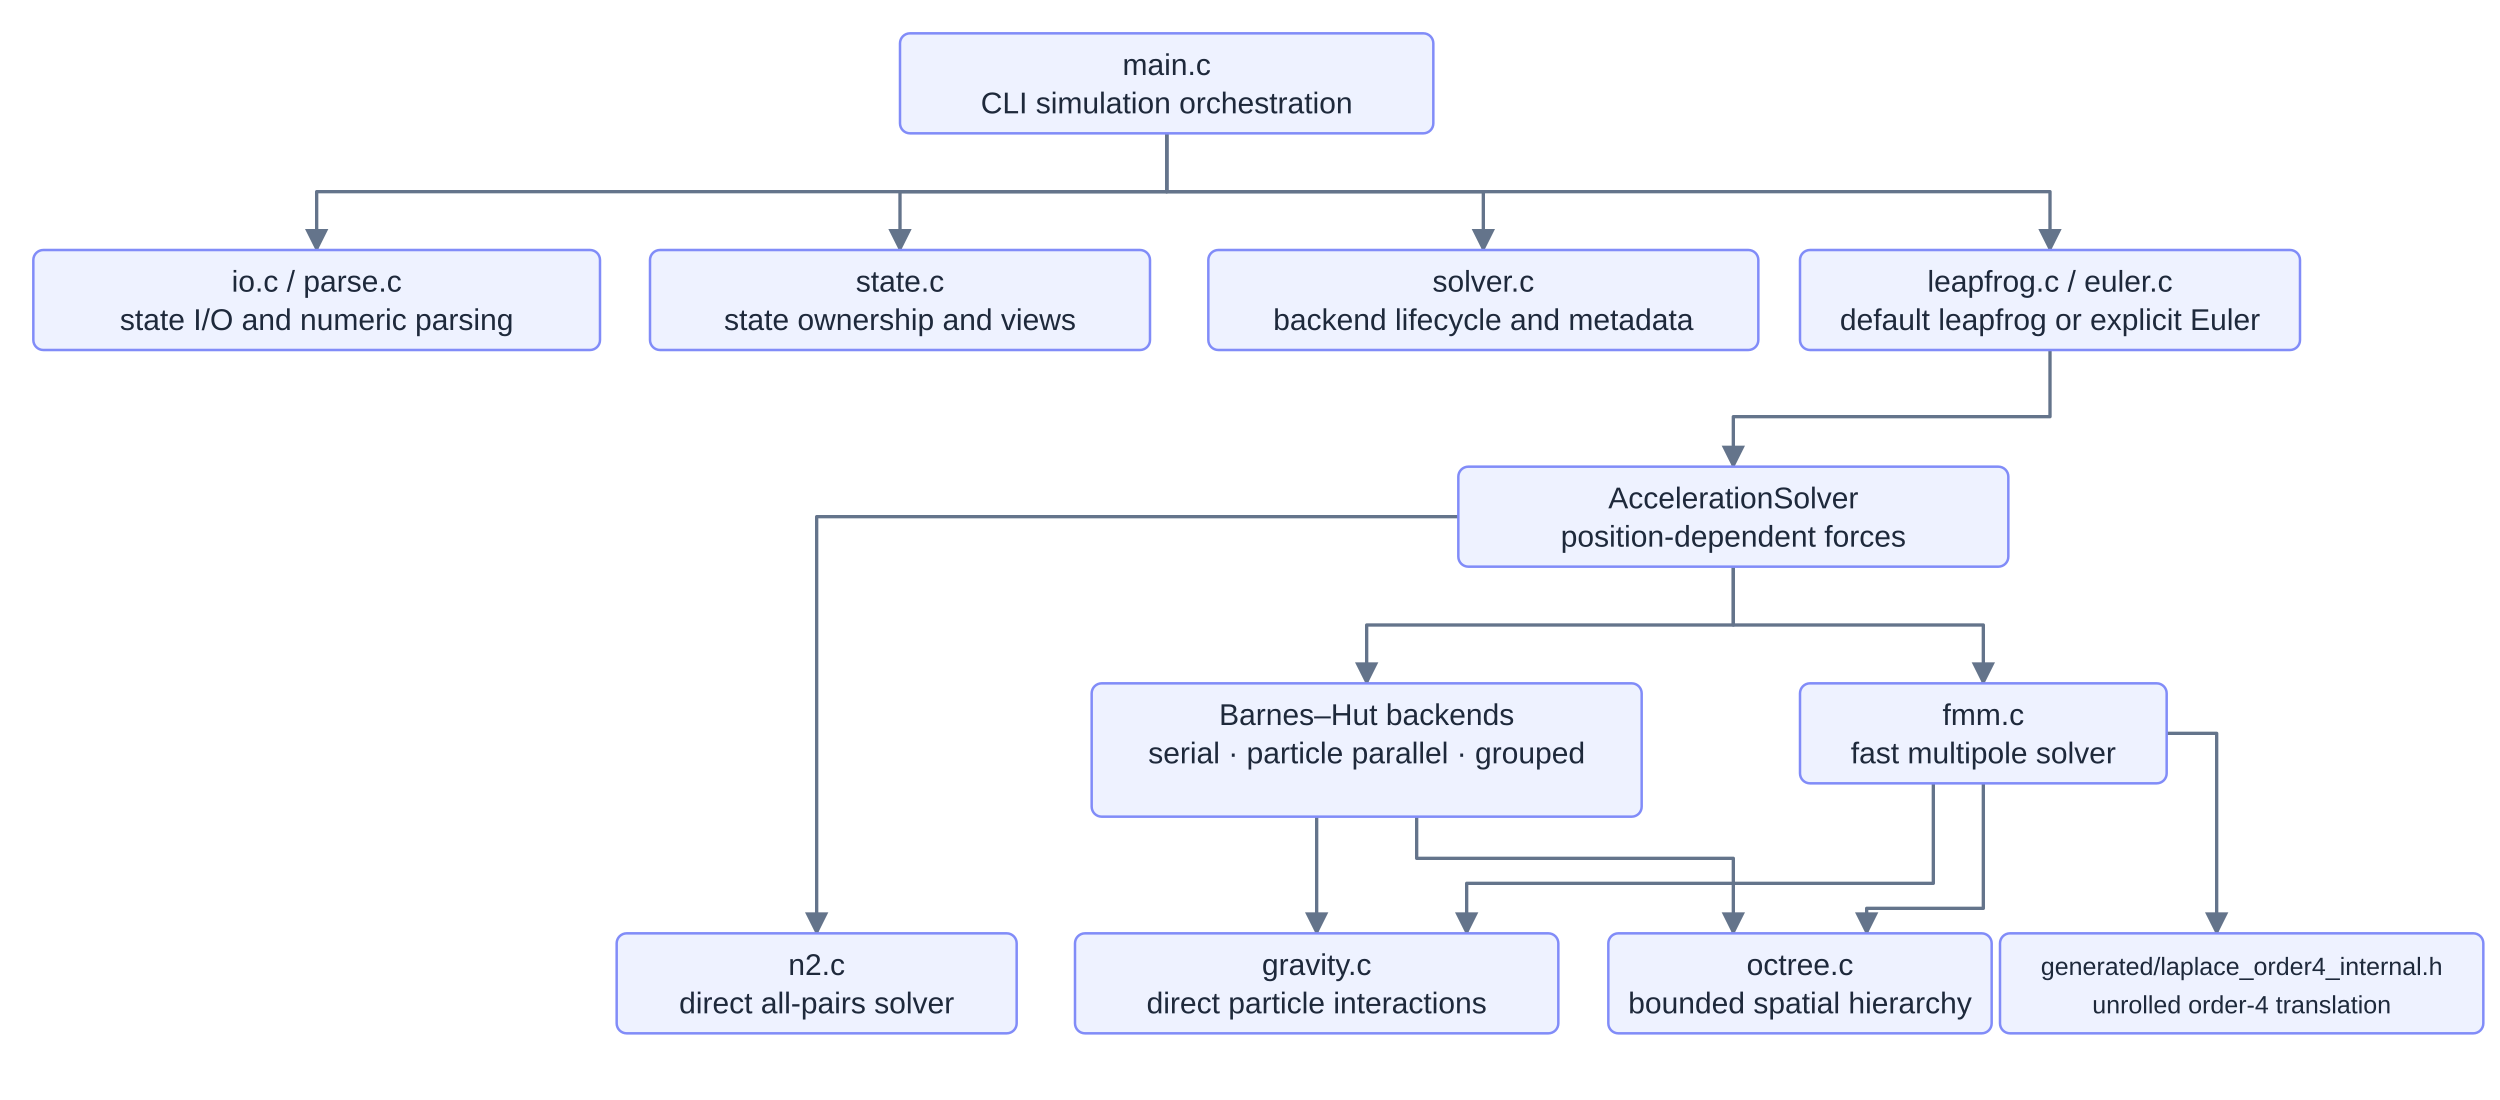
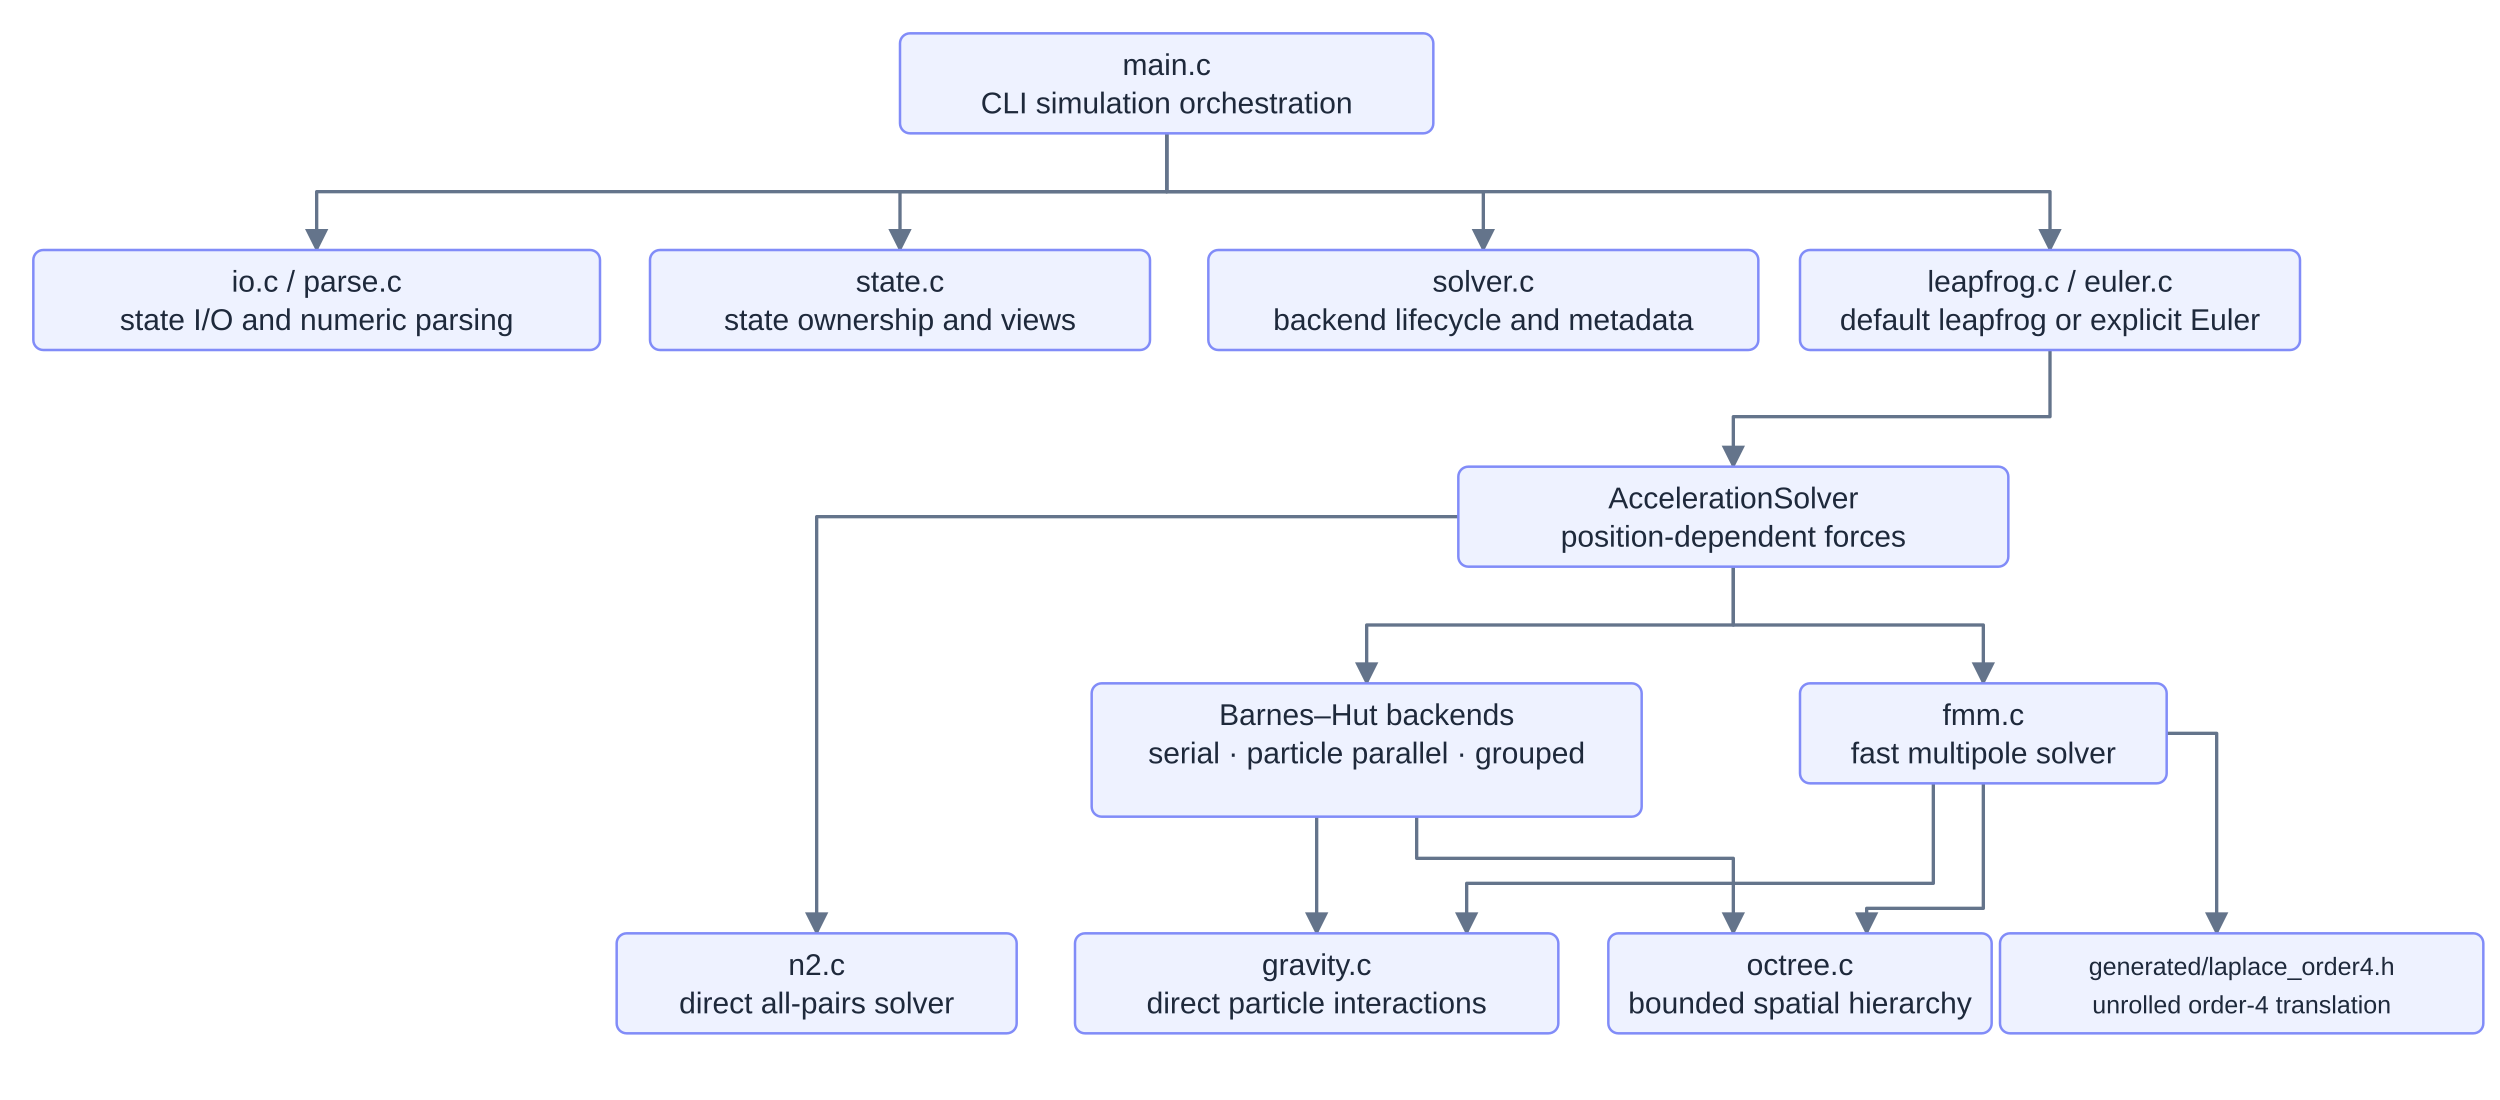
<svg xmlns="http://www.w3.org/2000/svg" width="1500" height="660" viewBox="0 0 1500 660" role="img" aria-labelledby="title desc">
  <defs>
    <marker id="arrow" viewBox="0 0 10 10" refX="9" refY="5" markerWidth="7" markerHeight="7" orient="auto">
      <path d="M0 0 L10 5 L0 10 Z" fill="#64748b" />
    </marker>
  </defs>
  <rect width="1500" height="660" fill="white" />
  <path d="M700 80 L700 115 L190 115 L190 150" fill="none" stroke="#64748b" stroke-width="2" stroke-linejoin="round" marker-end="url(#arrow)" />
  <path d="M700 80 L700 115 L540 115 L540 150" fill="none" stroke="#64748b" stroke-width="2" stroke-linejoin="round" marker-end="url(#arrow)" />
  <path d="M700 80 L700 115 L890 115 L890 150" fill="none" stroke="#64748b" stroke-width="2" stroke-linejoin="round" marker-end="url(#arrow)" />
  <path d="M700 80 L700 115 L1230 115 L1230 150" fill="none" stroke="#64748b" stroke-width="2" stroke-linejoin="round" marker-end="url(#arrow)" />
  <path d="M1230 210 L1230 250 L1040 250 L1040 280" fill="none" stroke="#64748b" stroke-width="2" stroke-linejoin="round" marker-end="url(#arrow)" />
  <path d="M875 310 L490 310 L490 560" fill="none" stroke="#64748b" stroke-width="2" stroke-linejoin="round" marker-end="url(#arrow)" />
  <path d="M1040 340 L1040 375 L820 375 L820 410" fill="none" stroke="#64748b" stroke-width="2" stroke-linejoin="round" marker-end="url(#arrow)" />
  <path d="M1040 340 L1040 375 L1190 375 L1190 410" fill="none" stroke="#64748b" stroke-width="2" stroke-linejoin="round" marker-end="url(#arrow)" />
  <path d="M790 490 L790 560" fill="none" stroke="#64748b" stroke-width="2" stroke-linejoin="round" marker-end="url(#arrow)" />
  <path d="M1160 470 L1160 530 L880 530 L880 560" fill="none" stroke="#64748b" stroke-width="2" stroke-linejoin="round" marker-end="url(#arrow)" />
  <path d="M850 490 L850 515 L1040 515 L1040 560" fill="none" stroke="#64748b" stroke-width="2" stroke-linejoin="round" marker-end="url(#arrow)" />
  <path d="M1190 470 L1190 545 L1120 545 L1120 560" fill="none" stroke="#64748b" stroke-width="2" stroke-linejoin="round" marker-end="url(#arrow)" />
  <path d="M1300 440 L1330 440 L1330 560" fill="none" stroke="#64748b" stroke-width="2" stroke-linejoin="round" marker-end="url(#arrow)" />
  <g id="M" font-family="Arial, Helvetica, sans-serif" font-size="18" text-anchor="middle" fill="#1e293b">
    <rect x="540" y="20" width="320" height="60" rx="6" fill="#eef2ff" stroke="#818cf8" stroke-width="1.5" />
    <text x="700" y="45">main.c</text>
    <text x="700" y="68">CLI simulation orchestration</text>
  </g>
  <g id="IO" font-family="Arial, Helvetica, sans-serif" font-size="18" text-anchor="middle" fill="#1e293b">
    <rect x="20" y="150" width="340" height="60" rx="6" fill="#eef2ff" stroke="#818cf8" stroke-width="1.5" />
    <text x="190" y="175">io.c / parse.c</text>
    <text x="190" y="198">state I/O and numeric parsing</text>
  </g>
  <g id="S" font-family="Arial, Helvetica, sans-serif" font-size="18" text-anchor="middle" fill="#1e293b">
    <rect x="390" y="150" width="300" height="60" rx="6" fill="#eef2ff" stroke="#818cf8" stroke-width="1.5" />
    <text x="540" y="175">state.c</text>
    <text x="540" y="198">state ownership and views</text>
  </g>
  <g id="R" font-family="Arial, Helvetica, sans-serif" font-size="18" text-anchor="middle" fill="#1e293b">
    <rect x="725" y="150" width="330" height="60" rx="6" fill="#eef2ff" stroke="#818cf8" stroke-width="1.5" />
    <text x="890" y="175">solver.c</text>
    <text x="890" y="198">backend lifecycle and metadata</text>
  </g>
  <g id="E" font-family="Arial, Helvetica, sans-serif" font-size="18" text-anchor="middle" fill="#1e293b">
    <rect x="1080" y="150" width="300" height="60" rx="6" fill="#eef2ff" stroke="#818cf8" stroke-width="1.5" />
    <text x="1230" y="175">leapfrog.c / euler.c</text>
    <text x="1230" y="198">default leapfrog or explicit Euler</text>
  </g>
  <g id="CB" font-family="Arial, Helvetica, sans-serif" font-size="18" text-anchor="middle" fill="#1e293b">
    <rect x="875" y="280" width="330" height="60" rx="6" fill="#eef2ff" stroke="#818cf8" stroke-width="1.5" />
    <text x="1040" y="305">AccelerationSolver</text>
    <text x="1040" y="328">position-dependent forces</text>
  </g>
  <g id="BH" font-family="Arial, Helvetica, sans-serif" font-size="18" text-anchor="middle" fill="#1e293b">
    <rect x="655" y="410" width="330" height="80" rx="6" fill="#eef2ff" stroke="#818cf8" stroke-width="1.5" />
    <text x="820" y="435">Barnes–Hut backends</text>
    <text x="820" y="458">serial · particle parallel · grouped</text>
  </g>
  <g id="F" font-family="Arial, Helvetica, sans-serif" font-size="18" text-anchor="middle" fill="#1e293b">
    <rect x="1080" y="410" width="220" height="60" rx="6" fill="#eef2ff" stroke="#818cf8" stroke-width="1.5" />
    <text x="1190" y="435">fmm.c</text>
    <text x="1190" y="458">fast multipole solver</text>
  </g>
  <g id="N2" font-family="Arial, Helvetica, sans-serif" font-size="18" text-anchor="middle" fill="#1e293b">
    <rect x="370" y="560" width="240" height="60" rx="6" fill="#eef2ff" stroke="#818cf8" stroke-width="1.5" />
    <text x="490" y="585">n2.c</text>
    <text x="490" y="608">direct all-pairs solver</text>
  </g>
  <g id="G" font-family="Arial, Helvetica, sans-serif" font-size="18" text-anchor="middle" fill="#1e293b">
    <rect x="645" y="560" width="290" height="60" rx="6" fill="#eef2ff" stroke="#818cf8" stroke-width="1.5" />
    <text x="790" y="585">gravity.c</text>
    <text x="790" y="608">direct particle interactions</text>
  </g>
  <g id="O" font-family="Arial, Helvetica, sans-serif" font-size="18" text-anchor="middle" fill="#1e293b">
    <rect x="965" y="560" width="230" height="60" rx="6" fill="#eef2ff" stroke="#818cf8" stroke-width="1.5" />
    <text x="1080" y="585">octree.c</text>
    <text x="1080" y="608">bounded spatial hierarchy</text>
  </g>
  <g id="GEN" font-family="Arial, Helvetica, sans-serif" font-size="15" text-anchor="middle" fill="#1e293b">
    <rect x="1200" y="560" width="290" height="60" rx="6" fill="#eef2ff" stroke="#818cf8" stroke-width="1.5" />
-     <text x="1345" y="585">generated/laplace_order4_internal.h</text>
+     <text x="1345" y="585">generated/laplace_order4.h</text>
    <text x="1345" y="608">unrolled order-4 translation</text>
  </g>
</svg>
